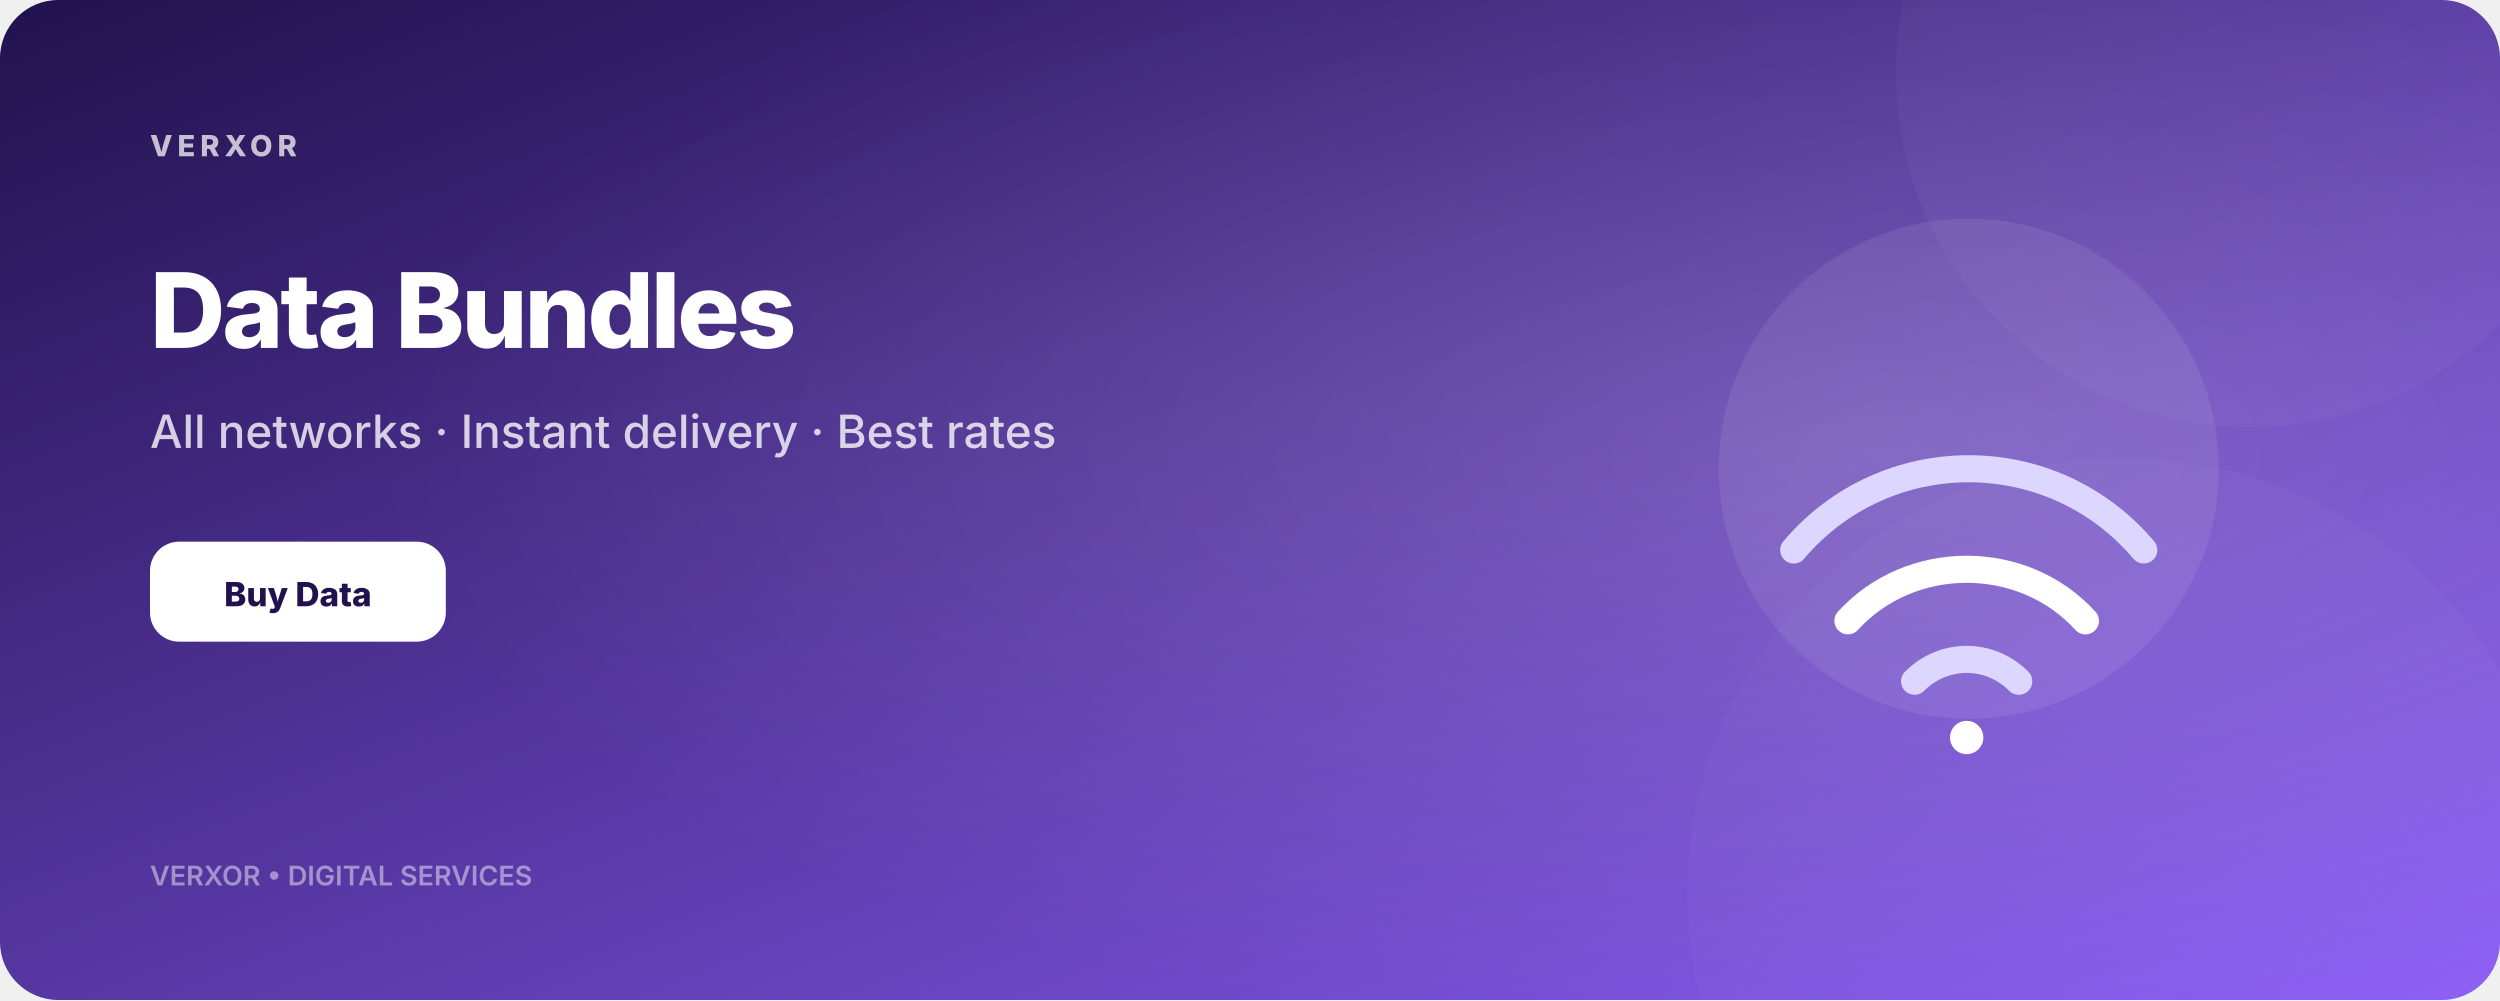
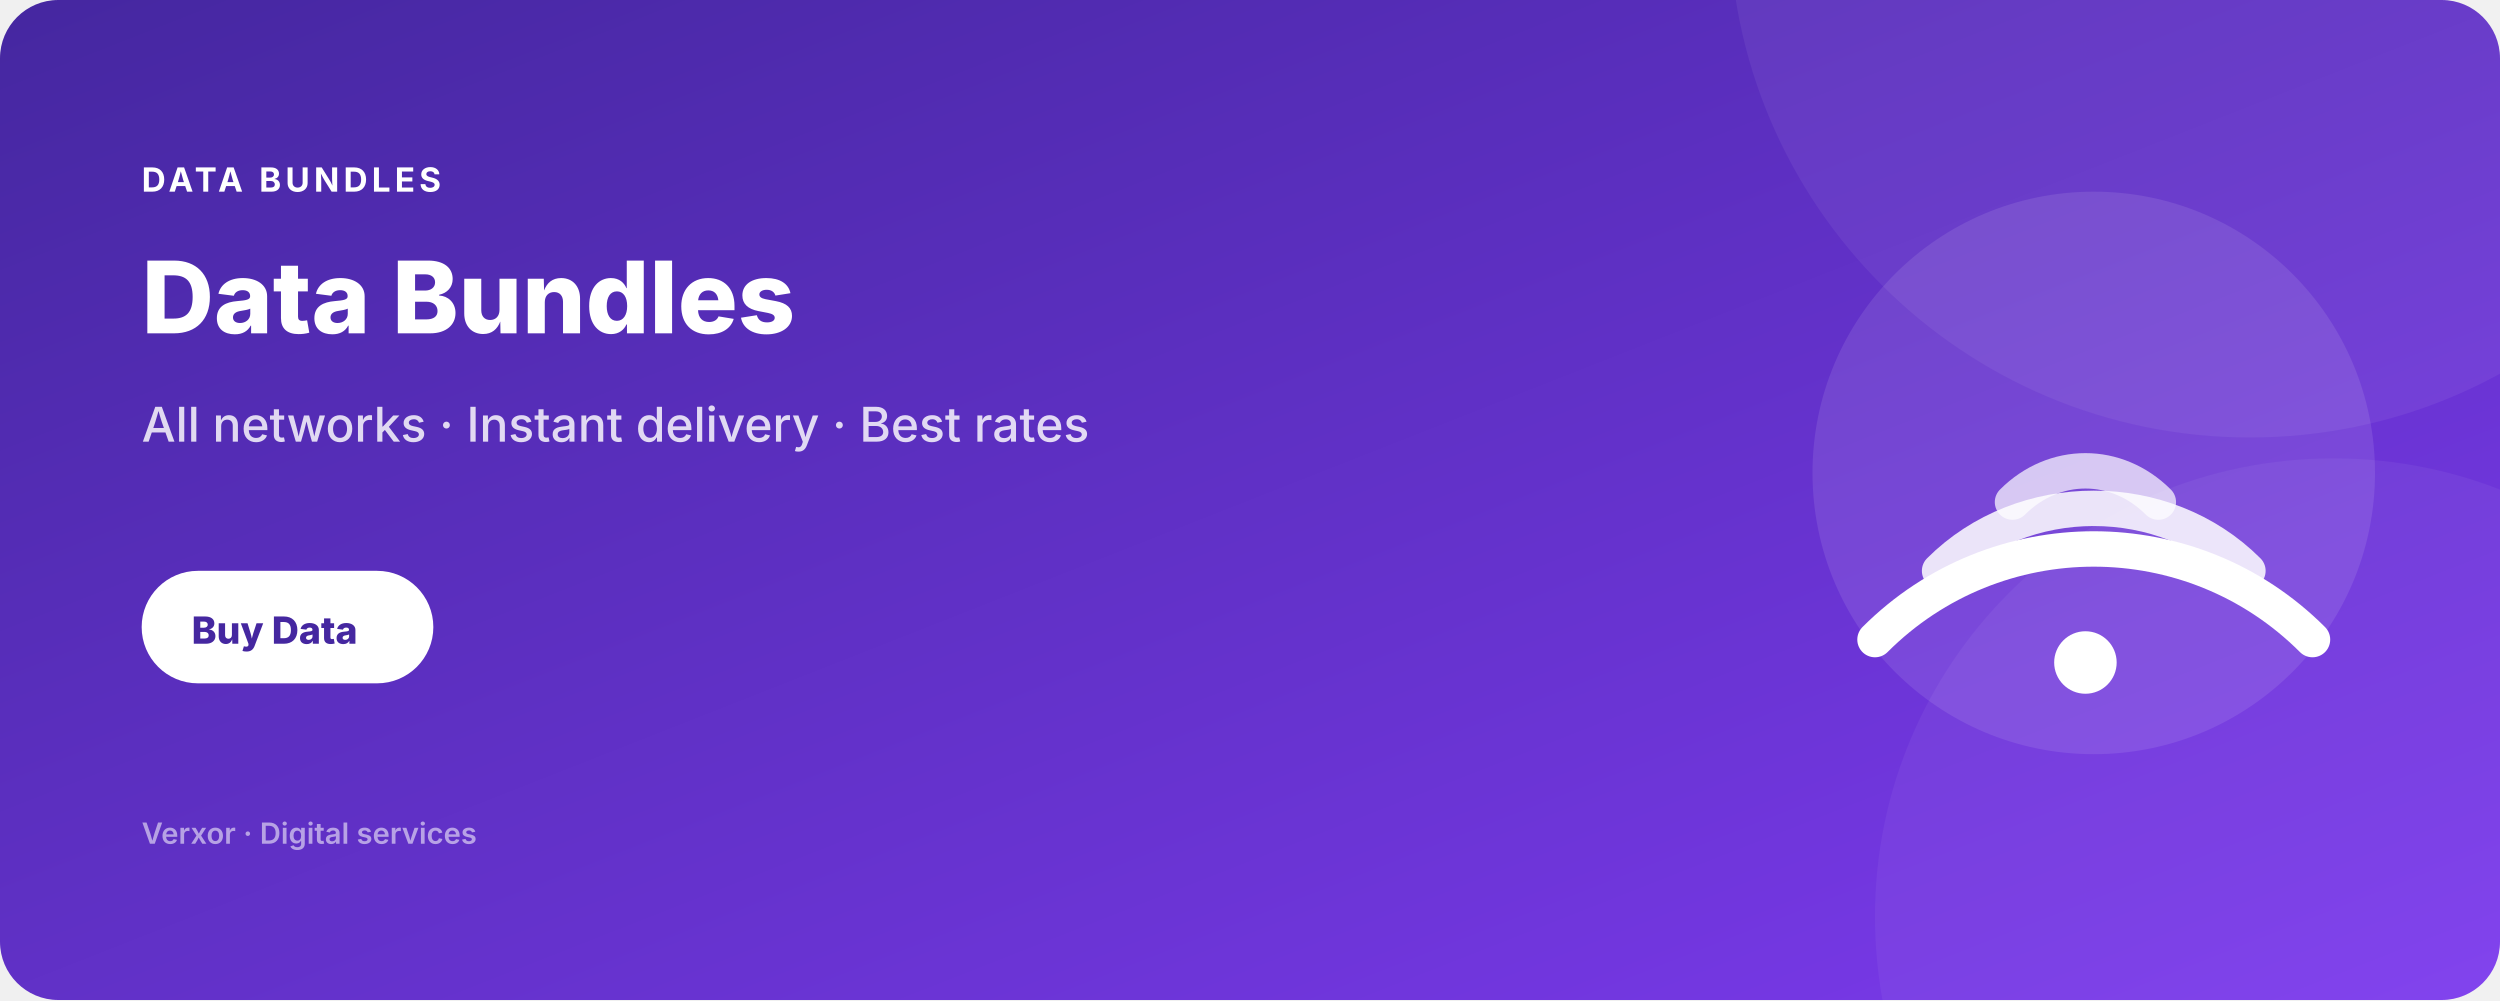
<svg xmlns="http://www.w3.org/2000/svg" width="1200" height="480" viewBox="0 0 1200 480">
  <defs>
    <linearGradient id="bg" x1="0" y1="0" x2="1" y2="1">
-       <stop offset="0" stop-color="#21124D" />
-       <stop offset="1" stop-color="#8B5CF6" />
+       <stop stop-color="#4527A0" />
+       <stop offset="1" stop-color="#7C3AED" />
    </linearGradient>
-     <radialGradient id="glow" cx="75%" cy="45%" r="60%">
-       <stop offset="0" stop-color="#fff" stop-opacity=".16" />
-       <stop offset="1" stop-color="#fff" stop-opacity="0" />
-     </radialGradient>
  </defs>
  <rect width="1200" height="480" rx="28" fill="url(#bg)" />
-   <rect width="1200" height="480" rx="28" fill="url(#glow)" />
-   <circle cx="1080" cy="35" r="170" fill="#fff" opacity=".035" />
-   <circle cx="1020" cy="430" r="210" fill="#fff" opacity=".025" />
-   <g transform="translate(72 55)">
-     <text x="0" y="20" font-family="Inter,Arial,sans-serif" font-size="14" font-weight="800" letter-spacing="2.4" fill="#fff" opacity=".72">VERXOR</text>
-     <text x="0" y="112" font-family="Inter,Arial,sans-serif" font-size="50" font-weight="800" letter-spacing="-1.5" fill="#fff">Data Bundles</text>
-     <text x="0" y="160" font-family="Inter,Arial,sans-serif" font-size="22" font-weight="500" fill="#fff" opacity=".78">All networks · Instant delivery · Best rates</text>
-     <rect x="0" y="205" width="142" height="48" rx="14" fill="#fff" />
-     <text x="71" y="236" text-anchor="middle" font-family="Inter,Arial,sans-serif" font-size="16" font-weight="800" fill="#21124D">Buy Data</text>
+   <circle cx="1080" cy="-40" r="250" fill="#fff" opacity=".06" />
+   <circle cx="1120" cy="440" r="220" fill="#fff" opacity=".05" />
+   <g font-family="Inter,Arial,sans-serif">
+     <text x="68" y="92" fill="#fff" font-size="16" font-weight="700" letter-spacing="2">DATA BUNDLES</text>
+     <text x="68" y="160" fill="#fff" font-size="48" font-weight="800">Data Bundles</text>
+     <text x="68" y="212" fill="#fff" opacity=".82" font-size="23" font-weight="500">All networks · Instant delivery · Best rates</text>
+     <rect x="68" y="274" width="140" height="54" rx="27" fill="#fff" />
+     <text x="92" y="309" fill="#4527A0" font-size="18" font-weight="800">Buy Data</text>
+     <text x="68" y="405" fill="#fff" opacity=".55" font-size="14" font-weight="600">Verxor · Digital services</text>
  </g>
-   <g transform="translate(815 80)">
-     <circle cx="130" cy="145" r="120" fill="#fff" opacity=".08" />
-     <path d="M46 184c44-52 124-52 168 0" fill="none" stroke="#DDD6FE" stroke-width="13" stroke-linecap="round" />
-     <path d="M72 218c30-33 84-33 114 0" fill="none" stroke="#fff" stroke-width="13" stroke-linecap="round" />
-     <path d="M104 247c14-14 36-14 50 0" fill="none" stroke="#DDD6FE" stroke-width="13" stroke-linecap="round" />
-     <circle cx="129" cy="274" r="8" fill="#fff" />
+   <g transform="translate(865 72)">
+     <circle cx="140" cy="155" r="135" fill="#fff" opacity=".1" />
+     <path d="M35 235c58-58 152-58 210 0" fill="none" stroke="#fff" stroke-width="17" stroke-linecap="round" />
+     <path d="M66 202c40-40 108-40 148 0" fill="none" stroke="#fff" stroke-width="17" stroke-linecap="round" opacity=".85" />
+     <path d="M101 169c20-20 50-20 70 0" fill="none" stroke="#fff" stroke-width="17" stroke-linecap="round" opacity=".7" />
+     <circle cx="136" cy="246" r="15" fill="#FFFFFF" />
  </g>
-   <text x="72" y="425" font-family="Inter,Arial,sans-serif" font-size="13" font-weight="600" fill="#fff" opacity=".46">VERXOR • DIGITAL SERVICES</text>
</svg>
